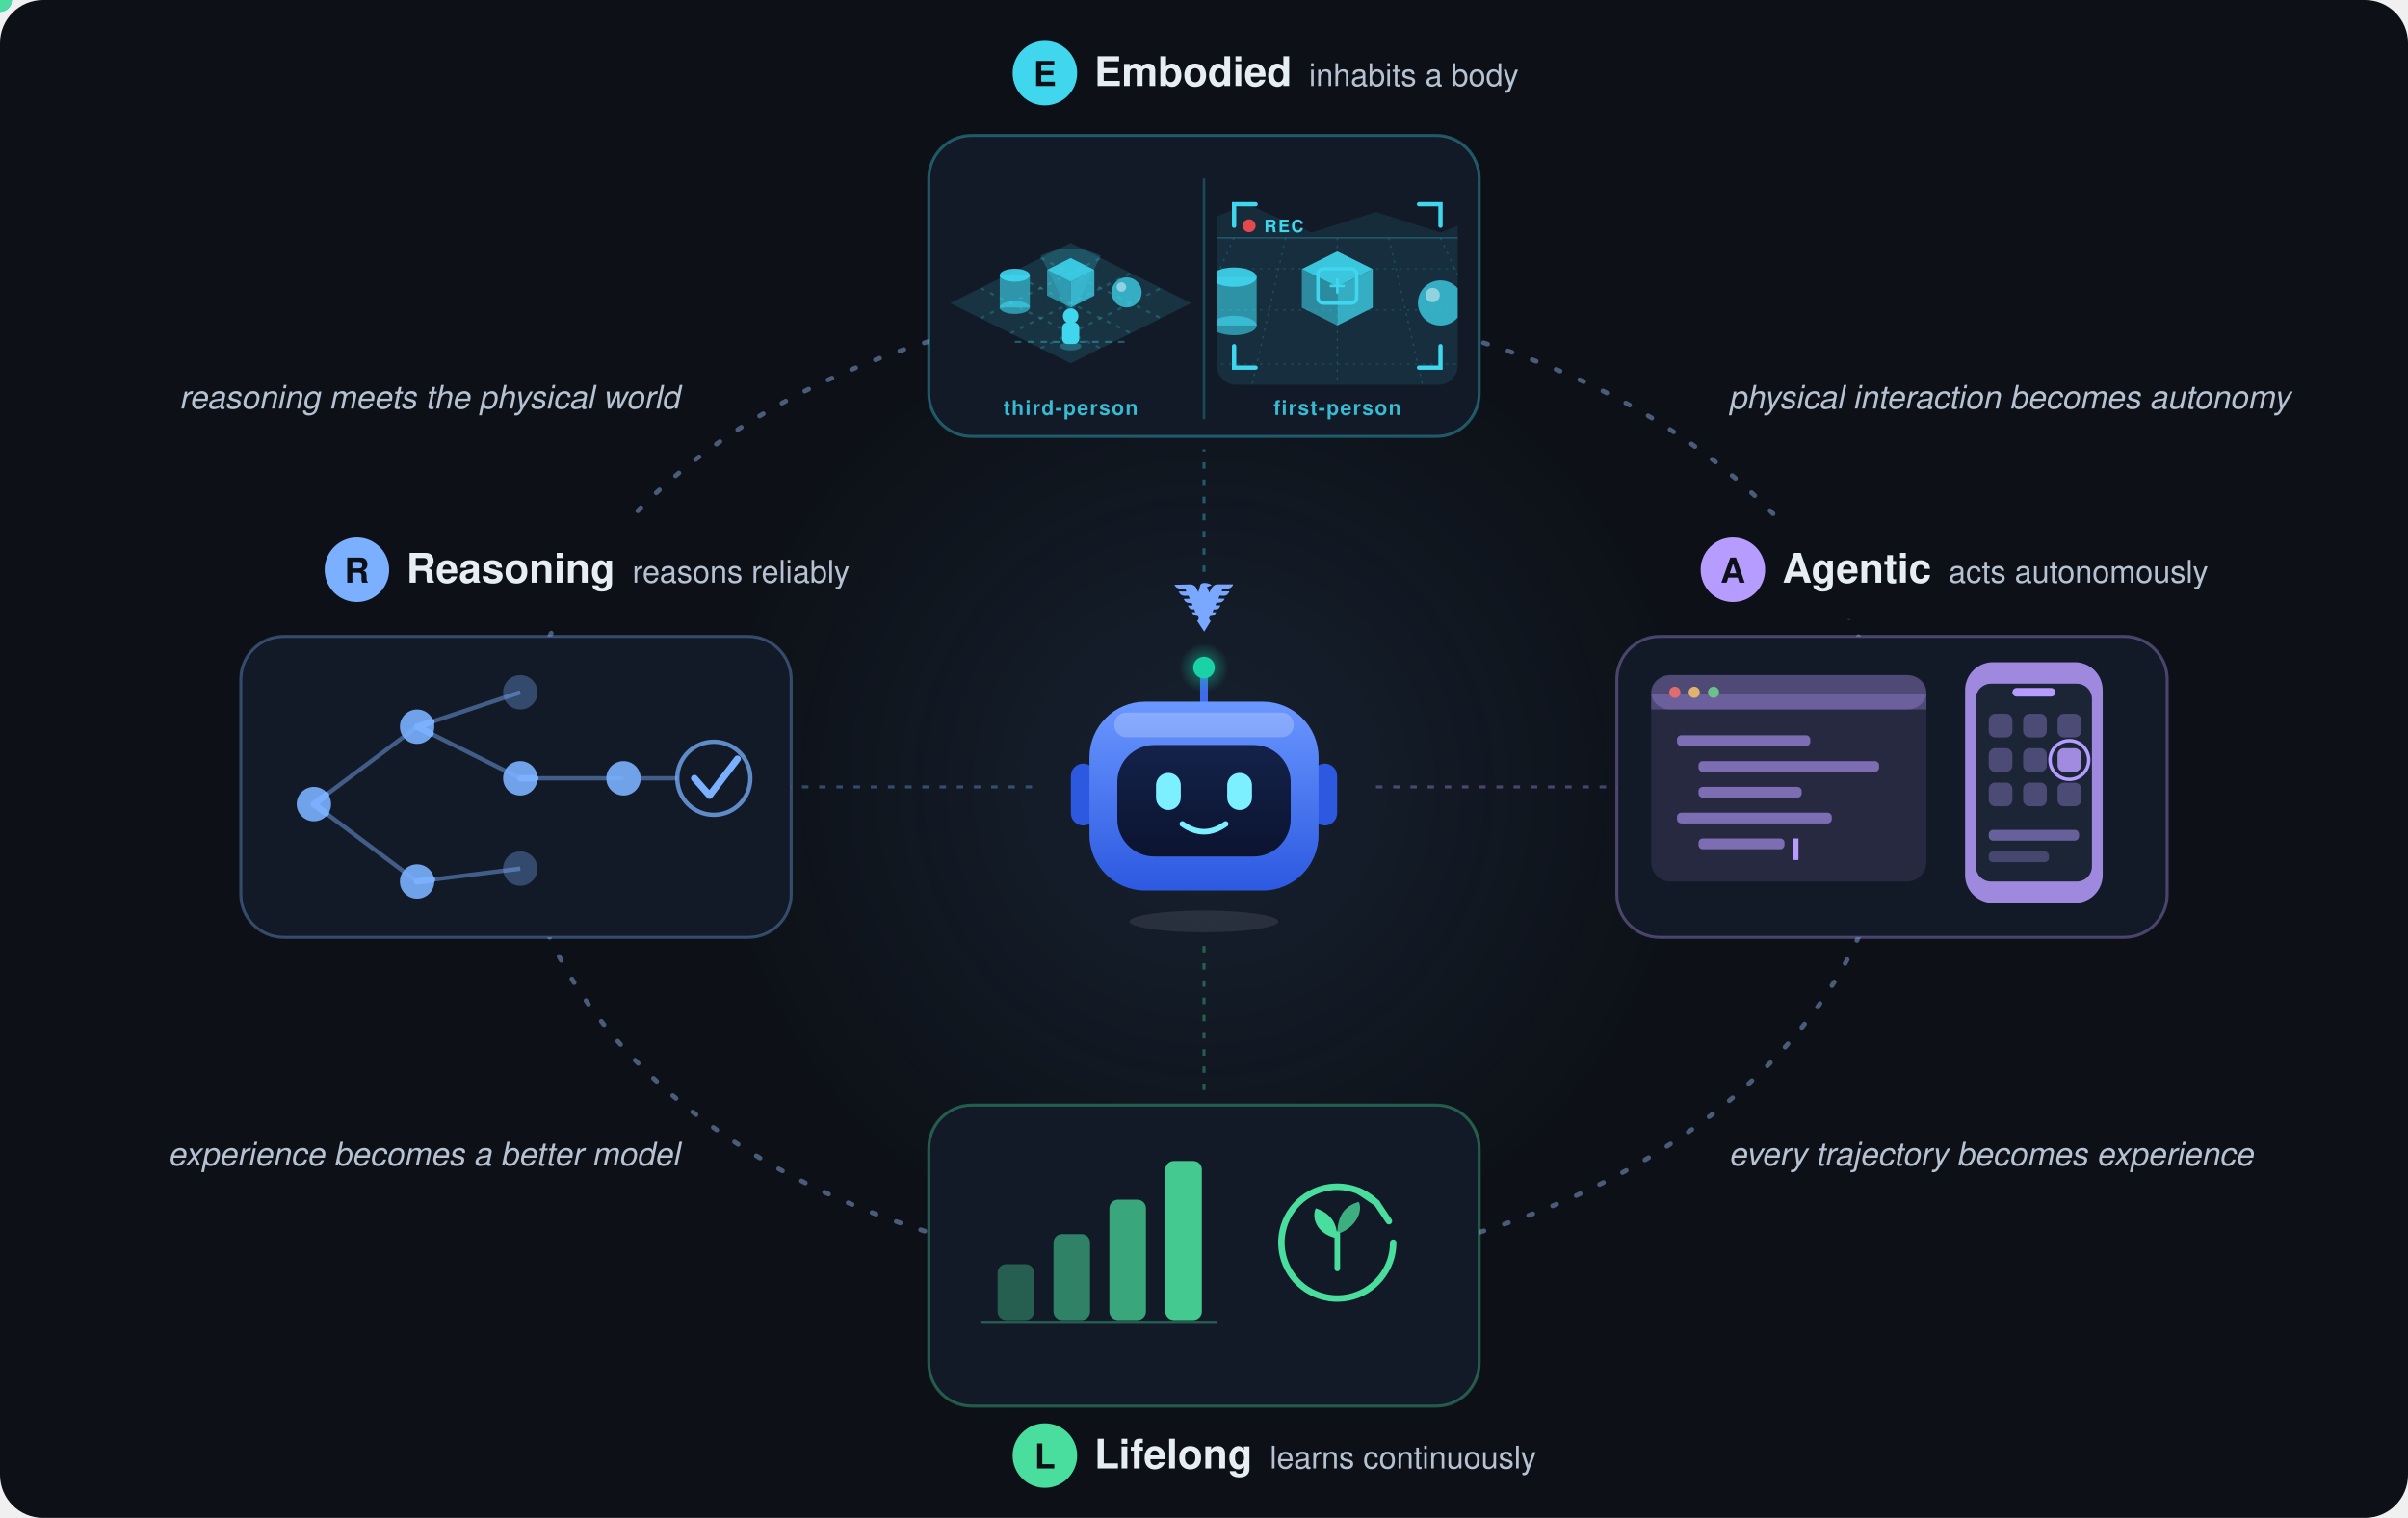
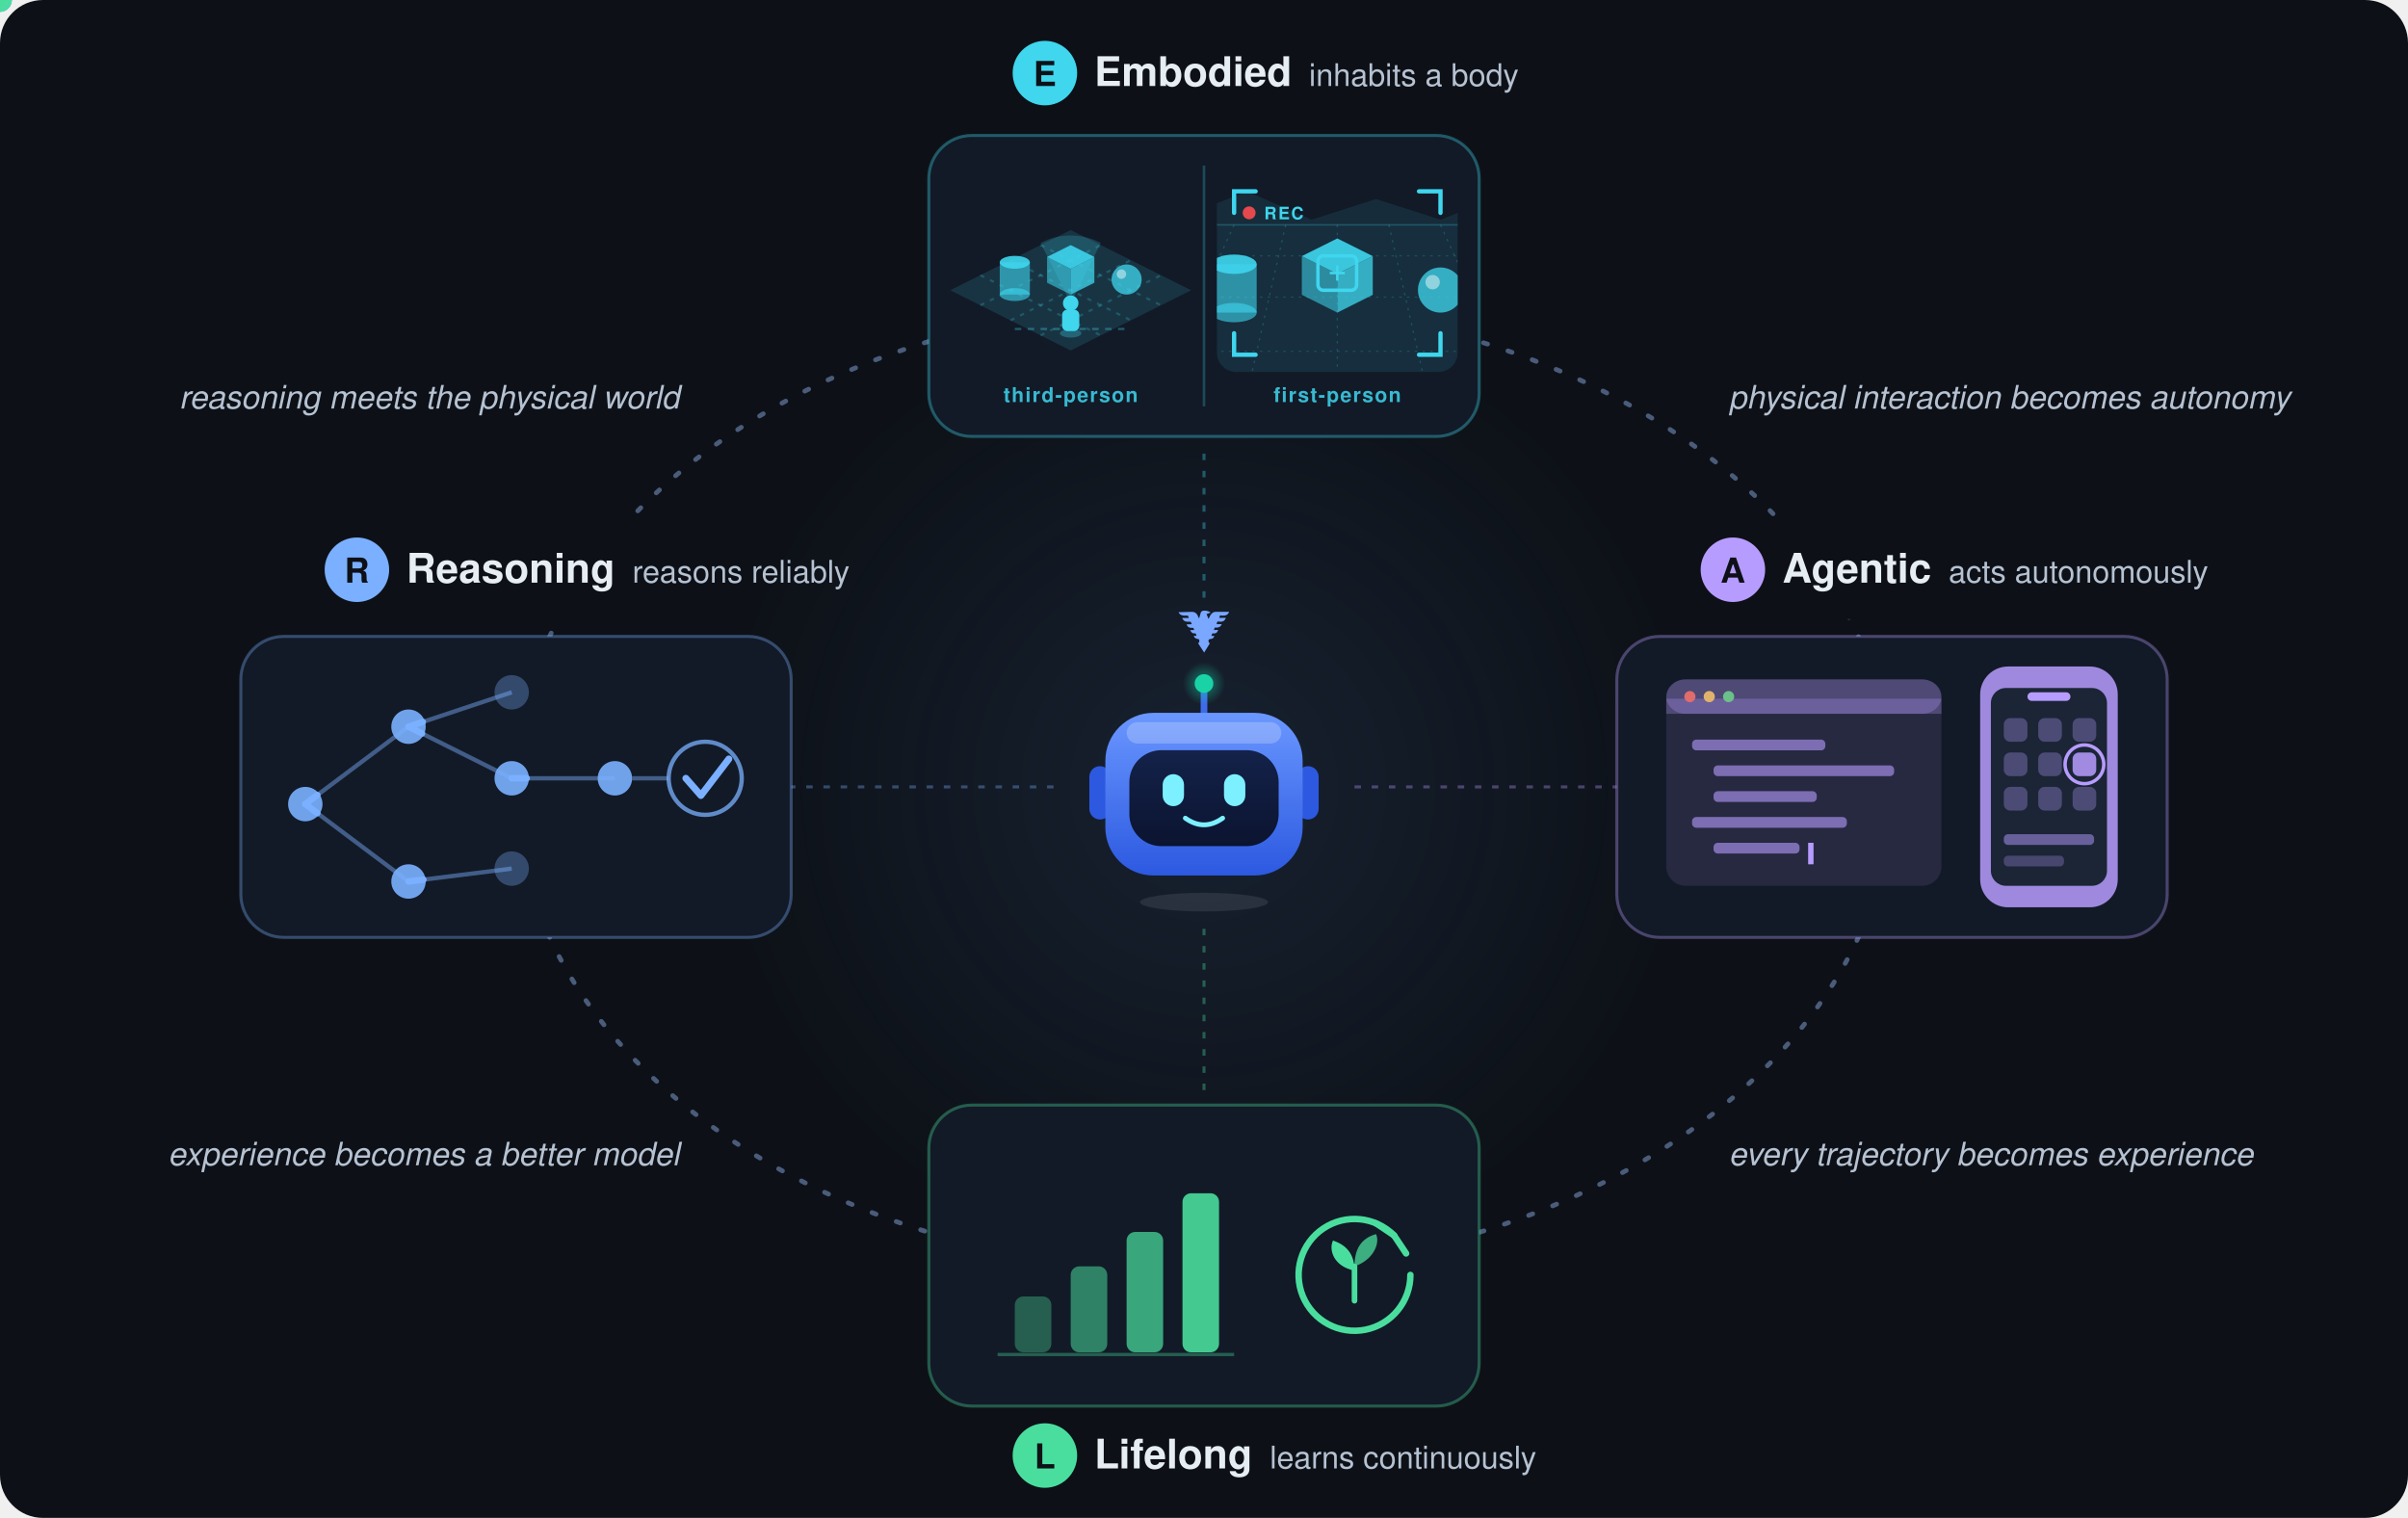
<svg xmlns="http://www.w3.org/2000/svg" width="1120" height="706" viewBox="0 0 1120 706" font-family="-apple-system, BlinkMacSystemFont, 'Segoe UI', 'Helvetica Neue', Helvetica, Arial, sans-serif">
  <style>
.halo{transform-box:fill-box;transform-origin:center;animation:halo 9s ease-in-out infinite}
@keyframes halo{0%,100%{transform:scale(1);opacity:1}50%{transform:scale(1.07);opacity:.8}}
.orbit{stroke-dasharray:2 10;animation:flow 14s linear infinite}
@keyframes flow{to{stroke-dashoffset:-240}}
.botf{animation:hover 4s ease-in-out infinite}
@keyframes hover{0%,100%{transform:translateY(0)}50%{transform:translateY(-7px)}}
.shadow{transform-box:fill-box;transform-origin:center;animation:shade 4s ease-in-out infinite}
@keyframes shade{0%,100%{transform:scale(1);opacity:1}50%{transform:scale(.86);opacity:.7}}
.tip{animation:tip 1.4s ease-in-out infinite}.tip2{animation-delay:.4s}
@keyframes tip{0%,100%{opacity:.5}50%{opacity:1}}
.blink{transform-box:fill-box;transform-origin:center;animation:blink 4s ease-in-out infinite}
@keyframes blink{0%,92%,100%{transform:scaleY(1)}95%,97%{transform:scaleY(.15)}}
.zone{transform-box:fill-box;transform-origin:center;animation:breathe 4s ease-in-out infinite}
@keyframes breathe{0%,100%{transform:scale(1)}50%{transform:scale(1.025)}}
.r-node{transform-box:fill-box;transform-origin:center;opacity:.9;animation:node 4.2s ease-in-out infinite}
.r-dead{opacity:.32;animation-name:dead}
@keyframes node{0%,12%,40%,100%{transform:scale(1)}24%{transform:scale(1.45)}}
@keyframes dead{0%,12%,100%{transform:scale(1);opacity:.32}24%{transform:scale(1.3);opacity:.7}}
.r-edge{stroke-width:2;stroke-opacity:.45}
.r-sig{stroke-width:3;stroke-dasharray:7 60;animation:sig 4.2s linear infinite}
@keyframes sig{from{stroke-dashoffset:67}to{stroke-dashoffset:0}}
.r-goal{transform-box:fill-box;transform-origin:center;opacity:.75;animation:goal 4.2s ease-out infinite}
@keyframes goal{0%,60%,100%{transform:scale(1);opacity:.75}72%{transform:scale(1.25);opacity:.25}}
.r-check{transform-box:fill-box;transform-origin:center;animation:check 4.2s ease-out infinite}
@keyframes check{0%,58%,100%{transform:scale(1)}66%{transform:scale(1.25)}}
.e-walk{animation:walk 14s ease-in-out infinite alternate}
@keyframes walk{from{transform:translateX(-26px)}to{transform:translateX(26px)}}
.e-pan{animation:pan 14s ease-in-out infinite alternate}
@keyframes pan{from{transform:translateX(80px)}to{transform:translateX(-80px)}}
.e-far{animation:drift 14s ease-in-out infinite alternate}
@keyframes drift{from{transform:translateX(26px)}to{transform:translateX(-26px)}}
.e-focus{transform-box:fill-box;transform-origin:center;animation:focus 4s ease-in-out infinite}
@keyframes focus{0%,100%{transform:scale(1);opacity:.9}50%{transform:scale(.8);opacity:.55}}
.e-rec{animation:rec 1.2s step-end infinite}
@keyframes rec{0%,50%{opacity:1}51%,100%{opacity:.15}}
.a-line{transform-box:fill-box;transform-origin:left center;animation:type 4.5s ease-out infinite}
@keyframes type{0%,4%{transform:scaleX(0)}20%,85%{transform:scaleX(1)}100%{transform:scaleX(0)}}
.a-cursor{animation:cur 1s step-end infinite}
@keyframes cur{0%,50%{opacity:1}51%,100%{opacity:0}}
.a-app{animation:app 2.4s ease-in-out infinite}
@keyframes app{0%,100%{fill-opacity:.85}50%{fill-opacity:.45}}
.a-tap{transform-box:fill-box;transform-origin:center;animation:tap 2.4s ease-out infinite}
@keyframes tap{0%{transform:scale(.3);opacity:.9}60%,100%{transform:scale(1.9);opacity:0}}
.l-bar{transform-box:fill-box;transform-origin:center bottom;animation:grow 4.8s ease-out infinite}
@keyframes grow{0%,4%{transform:scaleY(.12)}26%,86%{transform:scaleY(1)}100%{transform:scaleY(.12)}}
.l-trend{stroke-dasharray:110;stroke-dashoffset:110;animation:draw 4.8s ease-out infinite}
@keyframes draw{0%,22%{stroke-dashoffset:110}48%,86%{stroke-dashoffset:0}100%{stroke-dashoffset:110}}
.l-head{opacity:0;animation:head 4.8s ease-out infinite}
@keyframes head{0%,44%{opacity:0}50%,86%{opacity:1}100%{opacity:0}}
.l-dot{transform-box:fill-box;transform-origin:center;opacity:0;animation:dot 4.8s ease-out infinite}
@keyframes dot{0%,20%{opacity:0;transform:scale(.4)}30%,86%{opacity:1;transform:scale(1)}100%{opacity:0}}
.l-loop{transform-origin:0 0;animation:spin 6s linear infinite}
@keyframes spin{to{transform:rotate(360deg)}}
.l-sprout{transform-origin:0 12px;animation:sprout 4.8s ease-in-out infinite}
@keyframes sprout{0%,100%{transform:scale(.85)}50%{transform:scale(1.08)}}
@media (prefers-reduced-motion: reduce){*{animation:none!important}}
</style>
  <defs>
    <radialGradient id="glow">
      <stop offset="0" stop-color="#3B5B8C" stop-opacity="0.22" />
      <stop offset="1" stop-color="#3B5B8C" stop-opacity="0" />
    </radialGradient>
  </defs>
  <rect width="1120" height="706" rx="20" fill="#0D1117" />
  <circle class="halo" cx="560" cy="366" r="225" fill="url(#glow)" />
  <mask id="titles" maskUnits="userSpaceOnUse" x="0" y="0" width="1120" height="706">
    <rect width="1120" height="706" fill="#fff" />
    <rect x="140" y="242" width="292" height="46" rx="12" fill="#000" />
    <rect x="460" y="11" width="273" height="46" rx="12" fill="#000" />
    <rect x="780" y="242" width="277" height="46" rx="12" fill="#000" />
    <rect x="460" y="654" width="304" height="46" rx="12" fill="#000" />
  </mask>
  <g mask="url(#titles)">
    <path class="orbit" d="M 240 366 A 320 226 0 1 1 880 366 A 320 226 0 1 1 240 366" fill="none" stroke="#4A5C7A" stroke-width="2.2" stroke-linecap="round" />
    <circle r="5.5" fill="#7AB0FF">
      <animateMotion dur="14s" begin="-1.75s" repeatCount="indefinite" path="M 240 366 A 320 226 0 1 1 880 366 A 320 226 0 1 1 240 366" />
    </circle>
    <circle r="5.5" fill="#3FD6EE">
      <animateMotion dur="14s" begin="-5.25s" repeatCount="indefinite" path="M 240 366 A 320 226 0 1 1 880 366 A 320 226 0 1 1 240 366" />
    </circle>
    <circle r="5.5" fill="#B79CFF">
      <animateMotion dur="14s" begin="-8.75s" repeatCount="indefinite" path="M 240 366 A 320 226 0 1 1 880 366 A 320 226 0 1 1 240 366" />
    </circle>
    <circle r="5.5" fill="#4ADE9E">
      <animateMotion dur="14s" begin="-12.25s" repeatCount="indefinite" path="M 240 366 A 320 226 0 1 1 880 366 A 320 226 0 1 1 240 366" />
    </circle>
  </g>
  <text x="316" y="190" text-anchor="end" font-size="15" font-style="italic" fill="#B6C2D2">reasoning meets the physical world</text>
  <text x="804" y="190" text-anchor="start" font-size="15" font-style="italic" fill="#B6C2D2">physical interaction becomes autonomy</text>
  <text x="804" y="542" text-anchor="start" font-size="15" font-style="italic" fill="#B6C2D2">every trajectory becomes experience</text>
  <text x="316" y="542" text-anchor="end" font-size="15" font-style="italic" fill="#B6C2D2">experience becomes a better model</text>
-   <path d="M 480 366 L 358 366" stroke="#7AB0FF" stroke-opacity="0.35" stroke-width="1.4" stroke-dasharray="3 5" fill="none" />
+   <path d="M 490 366 L 358 366" stroke="#7AB0FF" stroke-opacity="0.35" stroke-width="1.4" stroke-dasharray="3 5" fill="none" />
  <circle r="3.6" fill="#7AB0FF">
-     <animateMotion dur="3s" repeatCount="indefinite" path="M 480 366 L 358 366" />
+     <animateMotion dur="3s" repeatCount="indefinite" path="M 490 366 L 358 366" />
  </circle>
  <circle r="3.6" fill="#7AB0FF" opacity="0.5">
-     <animateMotion dur="3s" begin="-1.5s" repeatCount="indefinite" keyPoints="1;0" keyTimes="0;1" calcMode="linear" path="M 480 366 L 358 366" />
-   </circle>
-   <path d="M 560 266 L 560 209" stroke="#3FD6EE" stroke-opacity="0.35" stroke-width="1.4" stroke-dasharray="3 5" fill="none" />
+     <animateMotion dur="3s" begin="-1.5s" repeatCount="indefinite" keyPoints="1;0" keyTimes="0;1" calcMode="linear" path="M 490 366 L 358 366" />
+   </circle>
+   <path d="M 560 278 L 560 209" stroke="#3FD6EE" stroke-opacity="0.35" stroke-width="1.4" stroke-dasharray="3 5" fill="none" />
  <circle r="3.6" fill="#3FD6EE">
-     <animateMotion dur="3s" repeatCount="indefinite" path="M 560 266 L 560 209" />
+     <animateMotion dur="3s" repeatCount="indefinite" path="M 560 278 L 560 209" />
  </circle>
  <circle r="3.6" fill="#3FD6EE" opacity="0.5">
-     <animateMotion dur="3s" begin="-1.5s" repeatCount="indefinite" keyPoints="1;0" keyTimes="0;1" calcMode="linear" path="M 560 266 L 560 209" />
-   </circle>
-   <path d="M 640 366 L 762 366" stroke="#B79CFF" stroke-opacity="0.35" stroke-width="1.4" stroke-dasharray="3 5" fill="none" />
+     <animateMotion dur="3s" begin="-1.5s" repeatCount="indefinite" keyPoints="1;0" keyTimes="0;1" calcMode="linear" path="M 560 278 L 560 209" />
+   </circle>
+   <path d="M 630 366 L 762 366" stroke="#B79CFF" stroke-opacity="0.35" stroke-width="1.4" stroke-dasharray="3 5" fill="none" />
  <circle r="3.6" fill="#B79CFF">
-     <animateMotion dur="3s" repeatCount="indefinite" path="M 640 366 L 762 366" />
+     <animateMotion dur="3s" repeatCount="indefinite" path="M 630 366 L 762 366" />
  </circle>
  <circle r="3.6" fill="#B79CFF" opacity="0.5">
-     <animateMotion dur="3s" begin="-1.5s" repeatCount="indefinite" keyPoints="1;0" keyTimes="0;1" calcMode="linear" path="M 640 366 L 762 366" />
-   </circle>
-   <path d="M 560 440 L 560 512" stroke="#4ADE9E" stroke-opacity="0.35" stroke-width="1.4" stroke-dasharray="3 5" fill="none" />
+     <animateMotion dur="3s" begin="-1.5s" repeatCount="indefinite" keyPoints="1;0" keyTimes="0;1" calcMode="linear" path="M 630 366 L 762 366" />
+   </circle>
+   <path d="M 560 432 L 560 512" stroke="#4ADE9E" stroke-opacity="0.35" stroke-width="1.4" stroke-dasharray="3 5" fill="none" />
  <circle r="3.6" fill="#4ADE9E">
-     <animateMotion dur="3s" repeatCount="indefinite" path="M 560 440 L 560 512" />
+     <animateMotion dur="3s" repeatCount="indefinite" path="M 560 432 L 560 512" />
  </circle>
  <circle r="3.6" fill="#4ADE9E" opacity="0.5">
-     <animateMotion dur="3s" begin="-1.5s" repeatCount="indefinite" keyPoints="1;0" keyTimes="0;1" calcMode="linear" path="M 560 440 L 560 512" />
+     <animateMotion dur="3s" begin="-1.5s" repeatCount="indefinite" keyPoints="1;0" keyTimes="0;1" calcMode="linear" path="M 560 432 L 560 512" />
  </circle>
  <rect x="112" y="296" width="256" height="140" rx="20" fill="#121A27" stroke="#7AB0FF" stroke-opacity="0.35" stroke-width="1.4" />
-   <g transform="translate(240,366)">
+   <g transform="translate(236,366)">
    <g class="zone">
      <line class="r-edge" x1="-94" y1="8" x2="-46" y2="-28" stroke="#7AB0FF" />
      <line class="r-sig" style="animation-delay:-0.00s" x1="-94" y1="8" x2="-46" y2="-28" stroke="#7AB0FF" stroke-linecap="round" />
      <line class="r-edge" x1="-94" y1="8" x2="-46" y2="44" stroke="#7AB0FF" />
      <line class="r-sig" style="animation-delay:-0.35s" x1="-94" y1="8" x2="-46" y2="44" stroke="#7AB0FF" stroke-linecap="round" />
      <line class="r-edge" x1="-46" y1="-28" x2="2" y2="-44" stroke="#7AB0FF" />
      <line class="r-sig" style="animation-delay:-0.70s" x1="-46" y1="-28" x2="2" y2="-44" stroke="#7AB0FF" stroke-linecap="round" />
      <line class="r-edge" x1="-46" y1="-28" x2="2" y2="-4" stroke="#7AB0FF" />
      <line class="r-sig" style="animation-delay:-1.05s" x1="-46" y1="-28" x2="2" y2="-4" stroke="#7AB0FF" stroke-linecap="round" />
      <line class="r-edge" x1="-46" y1="44" x2="2" y2="38" stroke="#7AB0FF" />
      <line class="r-sig" style="animation-delay:-1.40s" x1="-46" y1="44" x2="2" y2="38" stroke="#7AB0FF" stroke-linecap="round" />
      <line class="r-edge" x1="2" y1="-4" x2="50" y2="-4" stroke="#7AB0FF" />
      <line class="r-sig" style="animation-delay:-1.75s" x1="2" y1="-4" x2="50" y2="-4" stroke="#7AB0FF" stroke-linecap="round" />
      <circle class="r-node" style="animation-delay:0.00s" cx="-94" cy="8" r="8" fill="#7AB0FF" />
      <circle class="r-node" style="animation-delay:0.35s" cx="-46" cy="-28" r="8" fill="#7AB0FF" />
      <circle class="r-node" style="animation-delay:0.70s" cx="-46" cy="44" r="8" fill="#7AB0FF" />
      <circle class="r-node r-dead" style="animation-delay:1.05s" cx="2" cy="-44" r="8" fill="#7AB0FF" />
      <circle class="r-node" style="animation-delay:1.40s" cx="2" cy="-4" r="8" fill="#7AB0FF" />
      <circle class="r-node r-dead" style="animation-delay:1.75s" cx="2" cy="38" r="8" fill="#7AB0FF" />
      <circle class="r-node" style="animation-delay:2.10s" cx="50" cy="-4" r="8" fill="#7AB0FF" />
      <line class="r-edge" x1="58" y1="-4" x2="75" y2="-4" stroke="#7AB0FF" />
      <circle class="r-goal" cx="92" cy="-4" r="17" fill="none" stroke="#7AB0FF" stroke-width="2" />
      <path class="r-check" d="M 83 -4 L 90 4 L 103 -13" fill="none" stroke="#7AB0FF" stroke-width="3.2" stroke-linecap="round" stroke-linejoin="round" />
    </g>
  </g>
  <circle cx="166" cy="265" r="15" fill="#7AB0FF" />
  <text x="166" y="271" text-anchor="middle" font-size="16" font-weight="800" fill="#0D1117">R</text>
  <text x="189" y="271" font-size="19" font-weight="750" fill="#E6EDF3">Reasoning<tspan font-size="14.5" font-weight="400" fill="#B6C2D2" dx="8">reasons reliably</tspan>
  </text>
  <rect x="432" y="63" width="256" height="140" rx="20" fill="#121A27" stroke="#3FD6EE" stroke-opacity="0.35" stroke-width="1.4" />
-   <g transform="translate(560,133)">
+   <g transform="translate(560,127)">
    <g class="zone">
      <defs>
        <clipPath id="e3">
          <rect x="-56" y="-46" width="112" height="92" rx="9" />
        </clipPath>
        <clipPath id="e1">
          <rect x="-56" y="-46" width="112" height="92" rx="9" />
        </clipPath>
      </defs>
      <g transform="translate(-62,0)">
        <g clip-path="url(#e3)">
          <g transform="translate(0,4)">
            <polygon points="0,-24 56,4 0,32 -56,4" fill="#3FD6EE" fill-opacity="0.14" />
            <line x1="-42.0" y1="-3.0" x2="14.0" y2="25.0" stroke="#3FD6EE" stroke-opacity="0.22" stroke-dasharray="2 3" />
            <line x1="-42.0" y1="11.0" x2="14.0" y2="-17.0" stroke="#3FD6EE" stroke-opacity="0.22" stroke-dasharray="2 3" />
            <line x1="-28.0" y1="-10.0" x2="28.0" y2="18.0" stroke="#3FD6EE" stroke-opacity="0.22" stroke-dasharray="2 3" />
            <line x1="-28.0" y1="18.0" x2="28.0" y2="-10.0" stroke="#3FD6EE" stroke-opacity="0.22" stroke-dasharray="2 3" />
            <line x1="-14.0" y1="-17.0" x2="42.0" y2="11.0" stroke="#3FD6EE" stroke-opacity="0.22" stroke-dasharray="2 3" />
            <line x1="-14.0" y1="25.0" x2="42.0" y2="-3.0" stroke="#3FD6EE" stroke-opacity="0.22" stroke-dasharray="2 3" />
            <line x1="-26" y1="22" x2="26" y2="22" stroke="#3FD6EE" stroke-opacity="0.35" stroke-dasharray="3 3" />
            <rect x="-33.0" y="-9.0" width="14.0" height="15.0" fill="#3FD6EE" fill-opacity="0.6" />
            <ellipse cx="-26" cy="6.0" rx="7.0" ry="3.0" fill="#3FD6EE" fill-opacity="0.6" />
            <ellipse cx="-26" cy="-9.0" rx="7.0" ry="3.0" fill="#3FD6EE" fill-opacity="0.9" />
            <polygon points="0.0,-17.0 11.0,-11.5 0.0,-6.0 -11.0,-11.5" fill="#3FD6EE" fill-opacity="0.9" />
            <polygon points="-11.0,-11.5 0.0,-6.0 0.0,6.0 -11.0,0.5" fill="#3FD6EE" fill-opacity="0.55" />
            <polygon points="0.0,-6.0 11.0,-11.5 11.0,0.5 0.0,6.0" fill="#3FD6EE" fill-opacity="0.75" />
            <circle cx="26" cy="-1.0" r="7.0" fill="#3FD6EE" fill-opacity="0.75" />
            <circle cx="23.6" cy="-3.5" r="2.2" fill="#FFFFFF" fill-opacity="0.45" />
            <g transform="translate(0,22)">
              <g class="e-walk">
                <path d="M 0 -12 L -14 -40 A 30 30 0 0 1 14 -40 Z" fill="#3FD6EE" fill-opacity="0.2" />
                <ellipse cx="0" cy="2" rx="5" ry="2" fill="#3FD6EE" fill-opacity="0.3" />
                <rect x="-4" y="-9" width="8" height="10" rx="2.5" fill="#3FD6EE" />
                <circle cx="0" cy="-12" r="3.6" fill="#3FD6EE" />
              </g>
            </g>
          </g>
        </g>
        <text x="0" y="60" text-anchor="middle" font-size="9.5" font-weight="600" letter-spacing=".6" fill="#3FD6EE" fill-opacity="0.85">third-person</text>
      </g>
      <g transform="translate(62,0)">
        <g clip-path="url(#e1)">
          <g transform="translate(0,-2) scale(0.6)">
            <g class="e-far">
              <line x1="-220" y1="-34" x2="220" y2="-34" stroke="#3FD6EE" stroke-opacity="0.25" stroke-width="1.2" />
              <path d="M -220 -34 L -170 -54 L -120 -40 L -70 -60 L -20 -38 L 30 -54 L 80 -38 L 130 -58 L 180 -40 L 220 -34 Z" fill="#3FD6EE" fill-opacity="0.10" />
            </g>
            <g class="e-pan">
              <rect x="-240" y="-34" width="480" height="140" fill="#3FD6EE" fill-opacity="0.11" />
              <line x1="-240" y1="-34" x2="-432.0" y2="106" stroke="#3FD6EE" stroke-opacity="0.2" stroke-dasharray="2 4" />
              <line x1="-200" y1="-34" x2="-360.0" y2="106" stroke="#3FD6EE" stroke-opacity="0.2" stroke-dasharray="2 4" />
              <line x1="-160" y1="-34" x2="-288.0" y2="106" stroke="#3FD6EE" stroke-opacity="0.2" stroke-dasharray="2 4" />
              <line x1="-120" y1="-34" x2="-216.0" y2="106" stroke="#3FD6EE" stroke-opacity="0.2" stroke-dasharray="2 4" />
              <line x1="-80" y1="-34" x2="-144.0" y2="106" stroke="#3FD6EE" stroke-opacity="0.2" stroke-dasharray="2 4" />
              <line x1="-40" y1="-34" x2="-72.0" y2="106" stroke="#3FD6EE" stroke-opacity="0.2" stroke-dasharray="2 4" />
              <line x1="0" y1="-34" x2="0.0" y2="106" stroke="#3FD6EE" stroke-opacity="0.2" stroke-dasharray="2 4" />
              <line x1="40" y1="-34" x2="72.0" y2="106" stroke="#3FD6EE" stroke-opacity="0.2" stroke-dasharray="2 4" />
              <line x1="80" y1="-34" x2="144.0" y2="106" stroke="#3FD6EE" stroke-opacity="0.2" stroke-dasharray="2 4" />
              <line x1="120" y1="-34" x2="216.0" y2="106" stroke="#3FD6EE" stroke-opacity="0.2" stroke-dasharray="2 4" />
              <line x1="160" y1="-34" x2="288.0" y2="106" stroke="#3FD6EE" stroke-opacity="0.2" stroke-dasharray="2 4" />
              <line x1="200" y1="-34" x2="360.0" y2="106" stroke="#3FD6EE" stroke-opacity="0.2" stroke-dasharray="2 4" />
              <line x1="240" y1="-34" x2="432.0" y2="106" stroke="#3FD6EE" stroke-opacity="0.2" stroke-dasharray="2 4" />
              <line x1="-240" y1="-10" x2="240" y2="-10" stroke="#3FD6EE" stroke-opacity="0.18" stroke-dasharray="2 4" />
              <line x1="-240" y1="22" x2="240" y2="22" stroke="#3FD6EE" stroke-opacity="0.18" stroke-dasharray="2 4" />
              <line x1="-240" y1="64" x2="240" y2="64" stroke="#3FD6EE" stroke-opacity="0.18" stroke-dasharray="2 4" />
              <rect x="-97.5" y="-3.5" width="35.0" height="37.5" fill="#3FD6EE" fill-opacity="0.6" />
              <ellipse cx="-80" cy="34.0" rx="17.5" ry="7.5" fill="#3FD6EE" fill-opacity="0.6" />
              <ellipse cx="-80" cy="-3.5" rx="17.5" ry="7.5" fill="#3FD6EE" fill-opacity="0.9" />
              <polygon points="0.0,-23.5 27.5,-9.8 0.0,4.0 -27.5,-9.8" fill="#3FD6EE" fill-opacity="0.9" />
              <polygon points="-27.5,-9.8 0.0,4.0 0.0,34.0 -27.5,20.2" fill="#3FD6EE" fill-opacity="0.55" />
              <polygon points="0.0,4.0 27.5,-9.8 27.5,20.2 0.0,34.0" fill="#3FD6EE" fill-opacity="0.75" />
              <circle cx="80" cy="16.5" r="17.5" fill="#3FD6EE" fill-opacity="0.75" />
              <circle cx="73.9" cy="10.4" r="5.6" fill="#FFFFFF" fill-opacity="0.45" />
            </g>
          </g>
        </g>
        <path d="M -48 -28 L -48 -38 L -38 -38" stroke="#3FD6EE" stroke-width="2" fill="none" stroke-linecap="round" />
        <path d="M -48 28 L -48 38 L -38 38" stroke="#3FD6EE" stroke-width="2" fill="none" stroke-linecap="round" />
        <path d="M 48 -28 L 48 -38 L 38 -38" stroke="#3FD6EE" stroke-width="2" fill="none" stroke-linecap="round" />
        <path d="M 48 28 L 48 38 L 38 38" stroke="#3FD6EE" stroke-width="2" fill="none" stroke-linecap="round" />
        <rect class="e-focus" x="-9" y="-8" width="18" height="16" rx="2.5" fill="none" stroke="#3FD6EE" stroke-width="1.6" />
        <line x1="-3.5" y1="0" x2="3.5" y2="0" stroke="#3FD6EE" stroke-width="1.2" />
        <line x1="0" y1="-3.5" x2="0" y2="3.5" stroke="#3FD6EE" stroke-width="1.2" />
        <circle class="e-rec" cx="-41" cy="-28" r="3" fill="#E5484D" />
        <text x="-34" y="-25" font-size="8" font-weight="700" letter-spacing=".8" fill="#3FD6EE">REC</text>
        <text x="0" y="60" text-anchor="middle" font-size="9.5" font-weight="600" letter-spacing=".6" fill="#3FD6EE" fill-opacity="0.85">first-person</text>
      </g>
      <line x1="0" y1="-50" x2="0" y2="62" stroke="#3FD6EE" stroke-opacity="0.25" stroke-width="1.2" />
    </g>
  </g>
  <circle cx="486" cy="34" r="15" fill="#3FD6EE" />
  <text x="486" y="40" text-anchor="middle" font-size="16" font-weight="800" fill="#0D1117">E</text>
  <text x="509" y="40" font-size="19" font-weight="750" fill="#E6EDF3">Embodied<tspan font-size="14.5" font-weight="400" fill="#B6C2D2" dx="8">inhabits a body</tspan>
  </text>
  <rect x="752" y="296" width="256" height="140" rx="20" fill="#121A27" stroke="#B79CFF" stroke-opacity="0.35" stroke-width="1.4" />
-   <g transform="translate(880,366)">
+   <g transform="translate(887,368)">
    <g class="zone">
      <g transform="translate(-112,-52)">
        <rect width="128" height="96" rx="9" fill="#B79CFF" fill-opacity="0.12" />
        <rect width="128" height="16" rx="9" fill="#B79CFF" fill-opacity="0.28" />
        <rect y="9" width="128" height="7" fill="#B79CFF" fill-opacity="0.28" />
        <circle cx="11" cy="8" r="2.6" fill="#e06c6c" />
        <circle cx="20" cy="8" r="2.6" fill="#e0b36c" />
        <circle cx="29" cy="8" r="2.6" fill="#6cc08a" />
        <rect class="a-line" style="animation-delay:0.00s" x="12" y="28" width="62" height="5" rx="2" fill="#B79CFF" fill-opacity="0.6" />
        <rect class="a-line" style="animation-delay:0.45s" x="22" y="40" width="84" height="5" rx="2" fill="#B79CFF" fill-opacity="0.6" />
        <rect class="a-line" style="animation-delay:0.90s" x="22" y="52" width="48" height="5" rx="2" fill="#B79CFF" fill-opacity="0.6" />
        <rect class="a-line" style="animation-delay:1.35s" x="12" y="64" width="72" height="5" rx="2" fill="#B79CFF" fill-opacity="0.6" />
        <rect class="a-line" style="animation-delay:1.80s" x="22" y="76" width="40" height="5" rx="2" fill="#B79CFF" fill-opacity="0.6" />
        <rect class="a-cursor" x="66" y="76" width="2.5" height="10" fill="#B79CFF" />
      </g>
      <g transform="translate(34,-58)">
        <rect width="64" height="112" rx="13" fill="#B79CFF" fill-opacity="0.85" />
        <rect x="5" y="10" width="54" height="92" rx="7" fill="#1B2536" />
        <rect x="22" y="12" width="20" height="4" rx="2" fill="#B79CFF" />
        <rect class="app" x="11" y="24" width="11" height="11" rx="3" fill="#B79CFF" fill-opacity="0.32" />
        <rect class="app" x="27" y="24" width="11" height="11" rx="3" fill="#B79CFF" fill-opacity="0.32" />
        <rect class="app" x="43" y="24" width="11" height="11" rx="3" fill="#B79CFF" fill-opacity="0.32" />
        <rect class="app" x="11" y="40" width="11" height="11" rx="3" fill="#B79CFF" fill-opacity="0.32" />
        <rect class="app" x="27" y="40" width="11" height="11" rx="3" fill="#B79CFF" fill-opacity="0.32" />
        <rect class="app a-app" x="43" y="40" width="11" height="11" rx="3" fill="#B79CFF" fill-opacity="0.85" />
        <rect class="app" x="11" y="56" width="11" height="11" rx="3" fill="#B79CFF" fill-opacity="0.32" />
        <rect class="app" x="27" y="56" width="11" height="11" rx="3" fill="#B79CFF" fill-opacity="0.32" />
        <rect class="app" x="43" y="56" width="11" height="11" rx="3" fill="#B79CFF" fill-opacity="0.32" />
        <circle class="a-tap" cx="48.5" cy="45.5" r="9" fill="none" stroke="#B79CFF" stroke-width="1.6" />
        <rect x="11" y="78" width="42" height="5" rx="2" fill="#B79CFF" fill-opacity="0.5" />
        <rect x="11" y="88" width="28" height="5" rx="2" fill="#B79CFF" fill-opacity="0.28" />
      </g>
    </g>
  </g>
  <circle cx="806" cy="265" r="15" fill="#B79CFF" />
  <text x="806" y="271" text-anchor="middle" font-size="16" font-weight="800" fill="#0D1117">A</text>
  <text x="829" y="271" font-size="19" font-weight="750" fill="#E6EDF3">Agentic<tspan font-size="14.5" font-weight="400" fill="#B6C2D2" dx="8">acts autonomously</tspan>
  </text>
  <rect x="432" y="514" width="256" height="140" rx="20" fill="#121A27" stroke="#4ADE9E" stroke-opacity="0.35" stroke-width="1.4" />
-   <g transform="translate(560,584)">
+   <g transform="translate(568,599)">
    <g class="zone">
      <rect class="l-bar" style="animation-delay:0.00s" x="-96" y="4" width="17" height="26" rx="4" fill="#4ADE9E" fill-opacity="0.35" />
      <rect class="l-bar" style="animation-delay:0.40s" x="-70" y="-10" width="17" height="40" rx="4" fill="#4ADE9E" fill-opacity="0.53" />
      <rect class="l-bar" style="animation-delay:0.80s" x="-44" y="-26" width="17" height="56" rx="4" fill="#4ADE9E" fill-opacity="0.71" />
      <rect class="l-bar" style="animation-delay:1.20s" x="-18" y="-44" width="17" height="74" rx="4" fill="#4ADE9E" fill-opacity="0.89" />
      <line x1="-104" y1="31" x2="6" y2="31" stroke="#4ADE9E" stroke-opacity="0.35" stroke-width="1.5" />
      <defs>
        <linearGradient id="ltrend" gradientUnits="userSpaceOnUse" x1="-87.5" y1="-8" x2="-9.5" y2="-56">
          <stop offset="0" stop-color="#1F7A5C" />
          <stop offset="1" stop-color="#5BF0B0" />
        </linearGradient>
      </defs>
      <path class="l-trend" d="M -87.5 -8 C -78 -12, -70 -17, -61.5 -22 S -44 -32, -35.5 -38 S -18 -50, -9.5 -56" fill="none" stroke="url(#ltrend)" stroke-width="2.6" stroke-linecap="round" />
      <circle class="l-dot" style="animation-delay:0.00s" cx="-87.5" cy="-8" r="3.4" fill="#1F7A5C" />
      <circle class="l-dot" style="animation-delay:0.40s" cx="-61.5" cy="-22" r="3.4" fill="#33A178" />
      <circle class="l-dot" style="animation-delay:0.80s" cx="-35.5" cy="-38" r="3.4" fill="#47C994" />
      <circle class="l-dot" style="animation-delay:1.20s" cx="-9.5" cy="-56" r="3.4" fill="#5BF0B0" />
      <path class="l-head" d="M -15.5 -57 L -6 -60 L -9.5 -50.5" fill="none" stroke="#5BF0B0" stroke-width="2.6" stroke-linecap="round" stroke-linejoin="round" />
      <g transform="translate(62,-6)">
        <g class="l-loop">
          <path d="M 26 0 A 26 26 0 1 1 18.4 -18.4" fill="none" stroke="#4ADE9E" stroke-width="3" stroke-linecap="round" />
          <path d="M 18.4 -18.4 L 10 -24 M 18.4 -18.4 L 24 -10" stroke="#4ADE9E" stroke-width="3" stroke-linecap="round" />
        </g>
        <g class="l-sprout">
          <path d="M 0 12 L 0 -4" stroke="#4ADE9E" stroke-width="2.6" stroke-linecap="round" />
          <path d="M 0 -2 C -10 -4, -12 -12, -10 -16 C -4 -14, 0 -10, 0 -2 Z" fill="#4ADE9E" />
          <path d="M 0 -4 C 9 -7, 12 -15, 10 -19 C 3 -17, 0 -12, 0 -4 Z" fill="#4ADE9E" fill-opacity="0.75" />
        </g>
      </g>
    </g>
  </g>
  <circle cx="486" cy="677" r="15" fill="#4ADE9E" />
  <text x="486" y="683" text-anchor="middle" font-size="16" font-weight="800" fill="#0D1117">L</text>
  <text x="509" y="683" font-size="19" font-weight="750" fill="#E6EDF3">Lifelong<tspan font-size="14.5" font-weight="400" fill="#B6C2D2" dx="8">learns continuously</tspan>
  </text>
-   <g transform="translate(560,371) scale(0.72)">
+   <g transform="translate(560,370) scale(0.62)">
    <defs>
      <linearGradient id="botg" x1="0" y1="0" x2="0" y2="1">
        <stop offset="0" stop-color="#6A97FF" />
        <stop offset="1" stop-color="#2C59E0" />
      </linearGradient>
      <linearGradient id="visor" x1="0" y1="0" x2="0" y2="1">
        <stop offset="0" stop-color="#14224A" />
        <stop offset="1" stop-color="#0B1430" />
      </linearGradient>
      <radialGradient id="tipg">
        <stop offset="0" stop-color="#19D3A7" stop-opacity=".55" />
        <stop offset="1" stop-color="#19D3A7" stop-opacity="0" />
      </radialGradient>
    </defs>
    <ellipse class="shadow" cx="0" cy="80" rx="48" ry="7" fill="#E6EDF3" fill-opacity="0.10" />
    <g class="botf">
      <g transform="translate(-198,-274.6) scale(0.9)">
        <g transform="translate(175, 118) scale(1.0225)">
          <path d="M44.147 66.457L39.167 58.858C40.697 58.071 40.507 55.615 39.197 55.411C37.739 55.183 36.578 55.113 35.554 52.82H37.927L37.198 50.831C34.484 51.069 33.93 50.315 32.643 48.195L36.034 48.079L35.348 46.348C31.653 46.52 30.678 45.614 29.756 43.508L34.061 43.357L33.129 41.298C28.72 41.421 27.787 41.297 26.17 38.315L31.647 38.288L30.875 36.327C25.883 36.542 24.636 36.054 23.223 33.557L34.444 33.273C36.079 33.232 37.946 34.346 38.634 35.83L39.983 38.741L41.403 33.841C42.135 31.316 47.652 32.232 49.428 33.912L46.091 35.119L47.724 39.095C48.907 36.326 50.357 33.272 53.476 33.272H64.484C63.637 35.704 61.593 36.917 57.148 36.13L56.367 38.189L61.856 38.172C60.543 41.235 59.085 41.62 55.002 41.156L54.149 43.215L58.519 43.357C57.678 45.298 56.157 46.458 52.783 46.054L52.073 48.059L55.553 48.043C54.555 50.482 53.911 51.026 50.74 50.884L50.013 52.872L52.519 52.881C51.466 55.004 51.154 55.256 48.905 55.455C47.568 55.574 46.972 57.714 48.752 58.983L44.147 66.457Z" fill="#7AA7FF" fill-rule="evenodd" />
        </g>
      </g>
      <line x1="0" y1="-62" x2="0" y2="-80" stroke="#3E6BEA" stroke-width="5" stroke-linecap="round" />
      <circle class="tip" cx="0" cy="-84" r="16" fill="url(#tipg)" />
      <circle cx="0" cy="-84" r="7" fill="#19D3A7" />
      <rect x="-86" y="-22" width="16" height="40" rx="8" fill="#2C59E0" />
      <rect x="70" y="-22" width="16" height="40" rx="8" fill="#2C59E0" />
      <rect x="-74" y="-62" width="148" height="122" rx="36" fill="url(#botg)" />
      <rect x="-58" y="-55" width="116" height="16" rx="8" fill="#FFFFFF" fill-opacity="0.22" />
      <rect x="-56" y="-34" width="112" height="72" rx="24" fill="url(#visor)" />
      <rect class="blink" x="-31" y="-16" width="16" height="24" rx="8" fill="#7DF0FF" />
      <rect class="blink" x="15" y="-16" width="16" height="24" rx="8" fill="#7DF0FF" />
      <path d="M -14 17 Q 0 27 14 17" fill="none" stroke="#7DF0FF" stroke-width="3.6" stroke-linecap="round" />
    </g>
  </g>
</svg>
